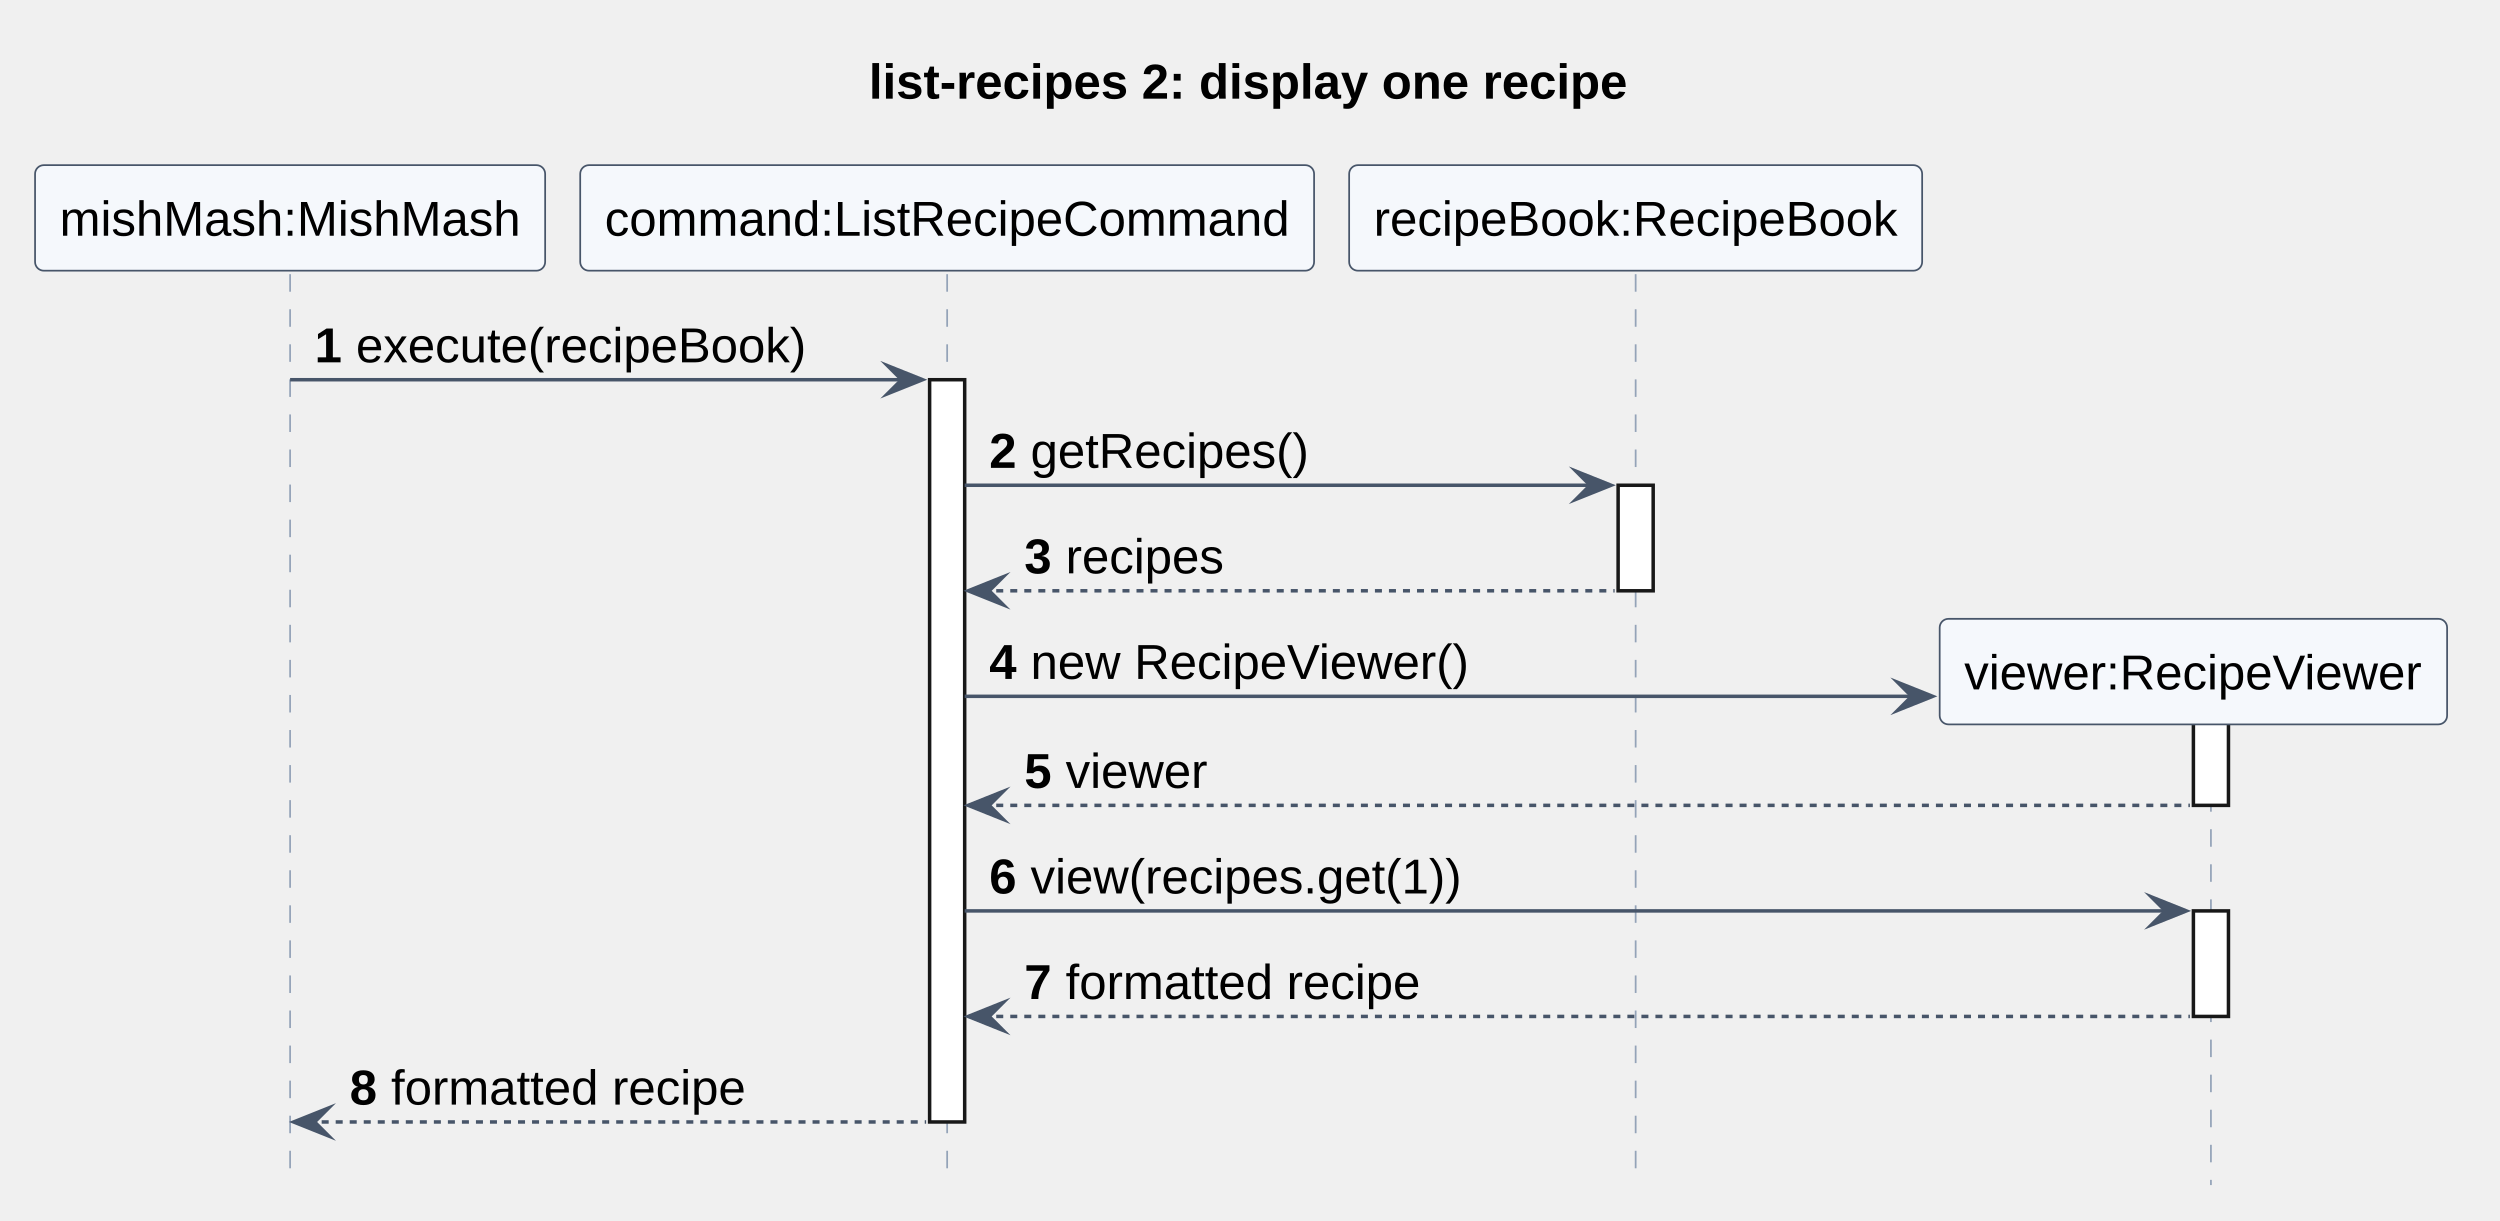
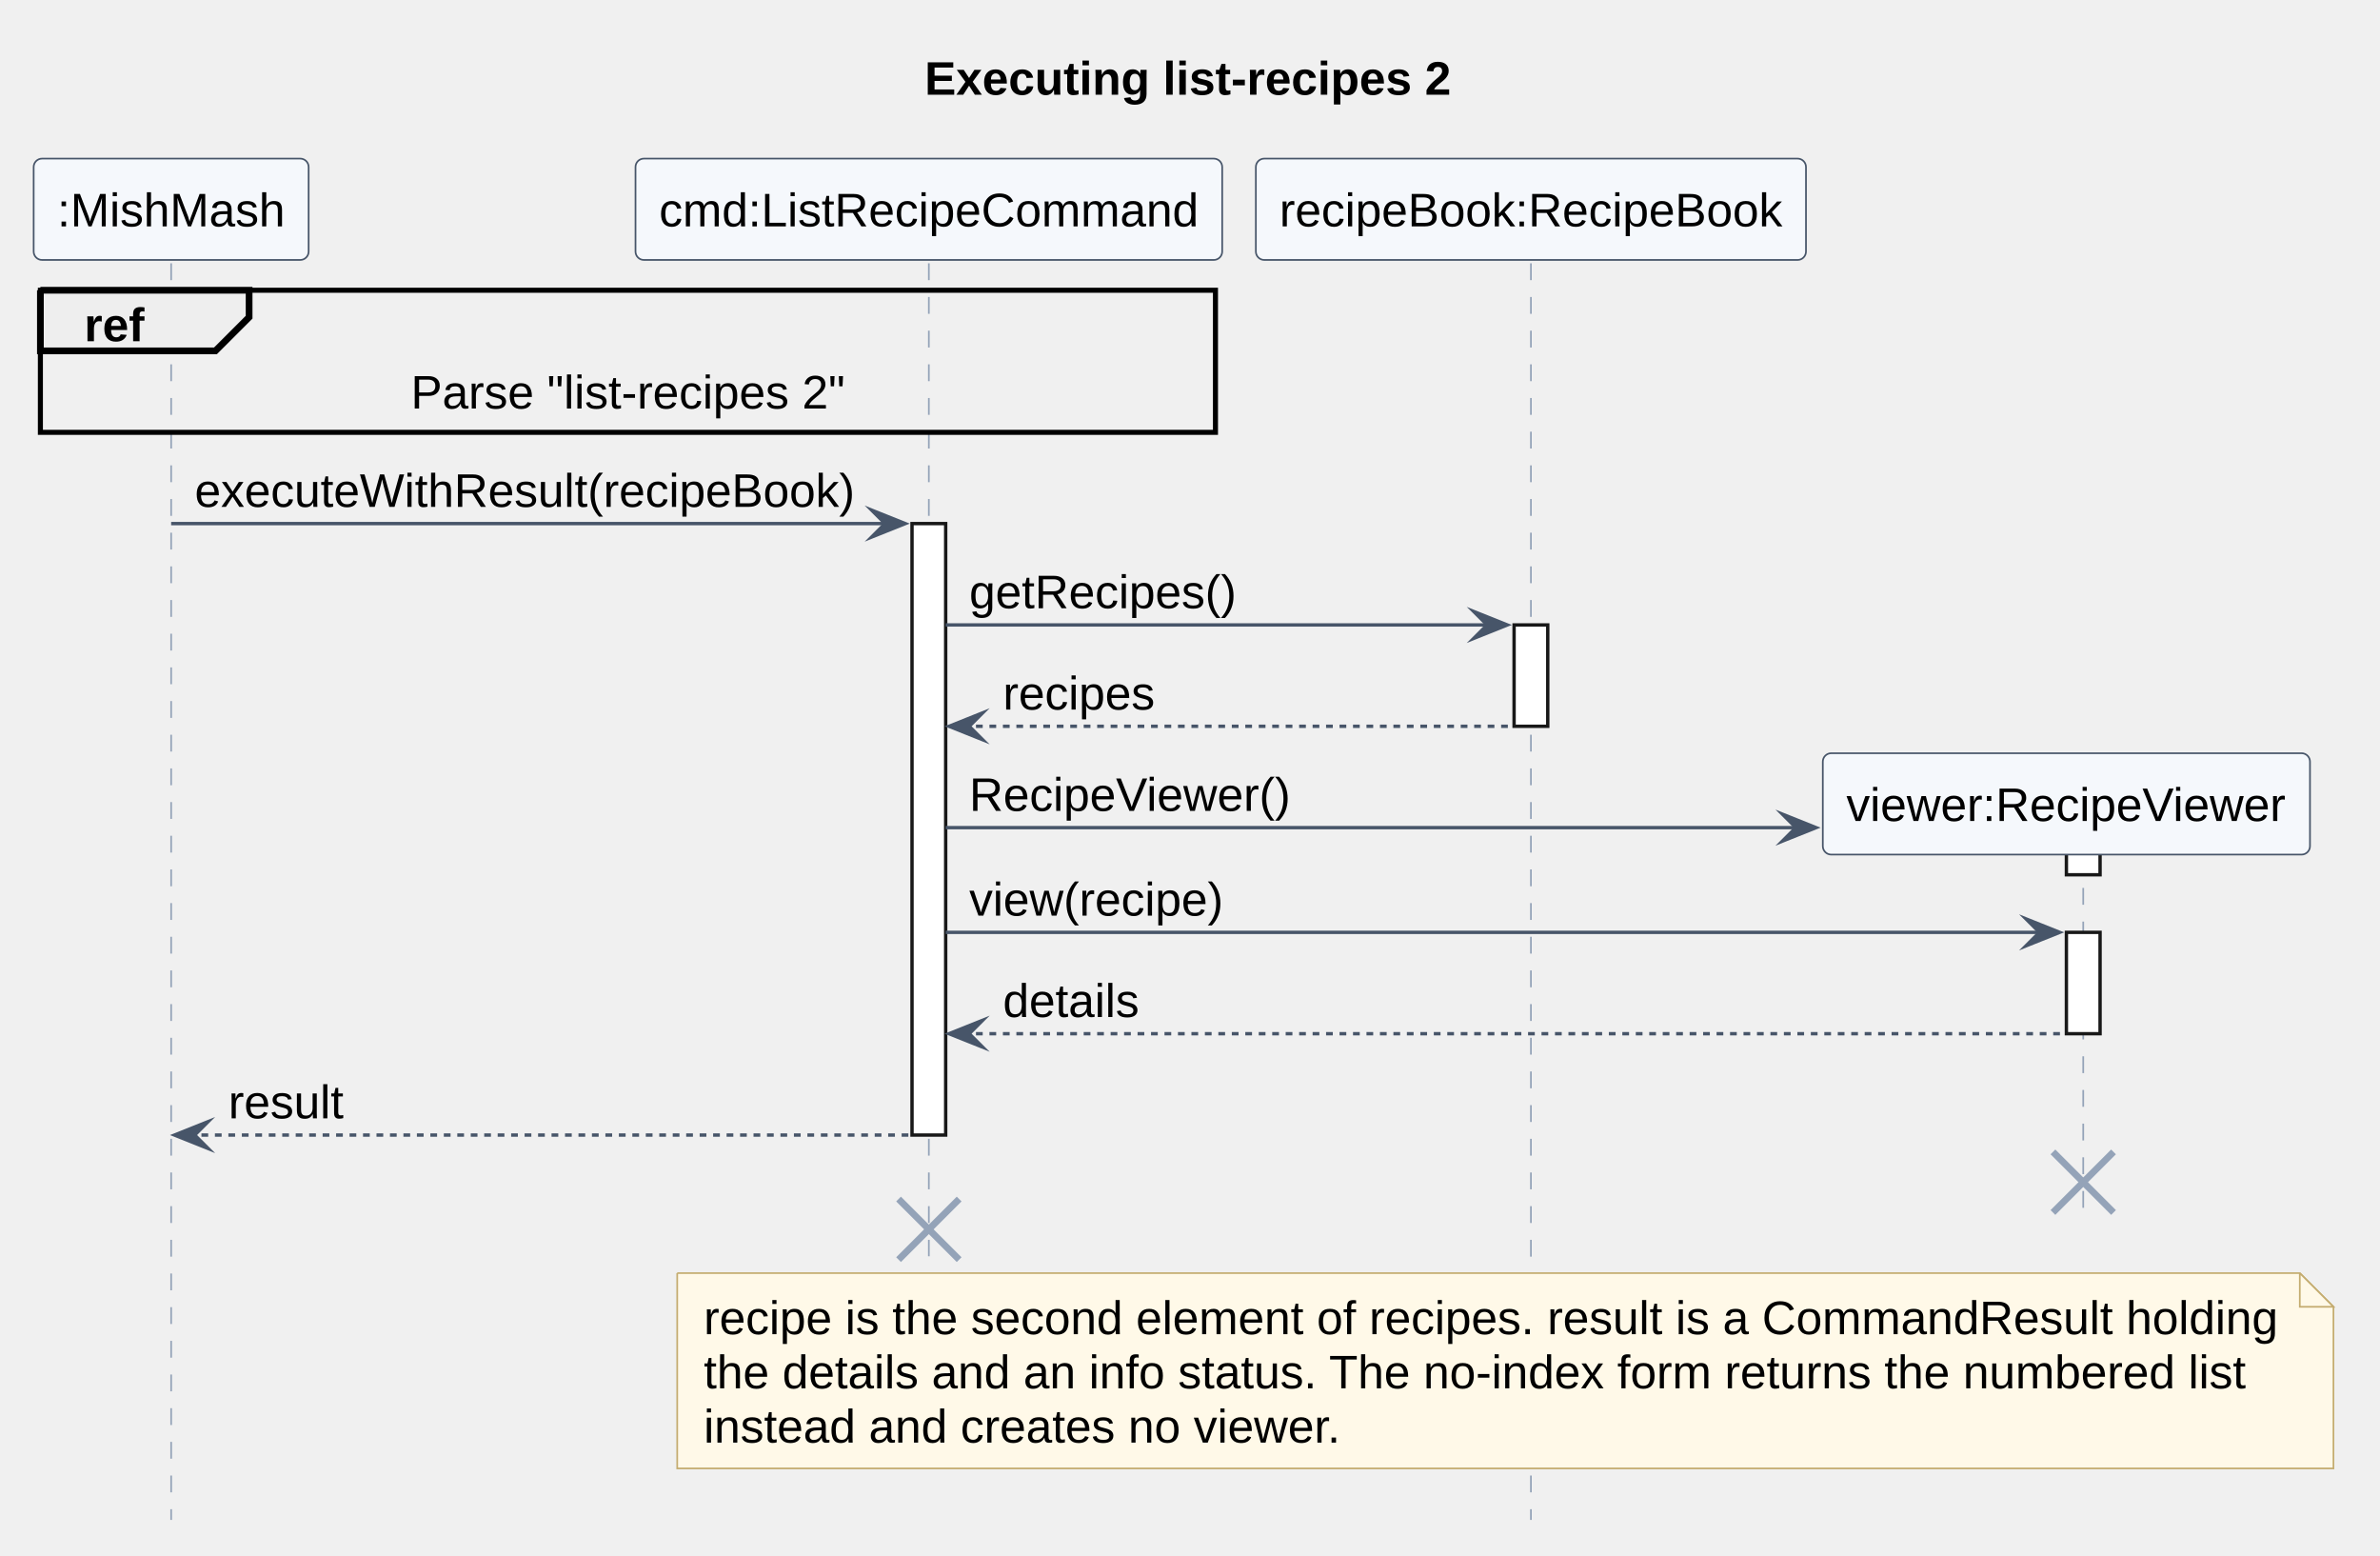
- <svg xmlns="http://www.w3.org/2000/svg" version="1.1" data-diagram-type="SEQUENCE" style="width:713px;height:348px;background:#FFFFFF;" width="713px" height="348px" viewBox="0 0 713 348" zoomAndPan="magnify" preserveAspectRatio="none" contentStyleType="text/css">
+ <svg xmlns="http://www.w3.org/2000/svg" version="1.1" data-diagram-type="SEQUENCE" style="width:707px;height:462px;background:#FFFFFF;" width="707px" height="462px" viewBox="0 0 707 462" zoomAndPan="magnify" preserveAspectRatio="none" contentStyleType="text/css">
  <defs />
  <g font-family="sans-serif" lengthAdjust="spacing">
    <g class="title" data-source-line="2">
-       <text x="247.803" y="28.132" fill="#000" font-size="14" textLength="216.31" font-weight="700" font-family="Arial">list-recipes 2: display one recipe</text>
+       <text x="274.665" y="28.132" fill="#000" font-size="14" textLength="156.393" font-weight="700" font-family="Arial">Executing list-recipes 2</text>
    </g>
-     <g class="participant-lifeline" data-qualified-name="App" data-entity-uid="part1" id="part1-lifeline" data-source-line="5">
+     <g class="participant-lifeline" data-qualified-name="App" data-entity-uid="part1" id="part1-lifeline" data-source-line="4">
      <g>
-         <rect x="79.238" y="78.197" width="8" height="259.789" fill="#000" fill-opacity="0" />
-         <line x1="82.738" y1="78.197" x2="82.738" y2="337.986" style="stroke:#94A3B8;stroke-width:0.5;stroke-dasharray:5,5;" />
+         <rect x="47.341" y="78.197" width="8" height="373.184" fill="#000" fill-opacity="0" />
+         <line x1="50.841" y1="78.197" x2="50.841" y2="451.381" style="stroke:#94A3B8;stroke-width:0.5;stroke-dasharray:5,5;" />
      </g>
    </g>
-     <g class="participant-lifeline" data-qualified-name="Command" data-entity-uid="part2" id="part2-lifeline" data-source-line="6">
+     <g class="participant-lifeline" data-qualified-name="Cmd" data-entity-uid="part2" id="part2-lifeline" data-source-line="5">
      <g>
-         <rect x="266.627" y="78.197" width="8" height="259.789" fill="#000" fill-opacity="0" />
-         <line x1="270.127" y1="78.197" x2="270.127" y2="337.986" style="stroke:#94A3B8;stroke-width:0.5;stroke-dasharray:5,5;" />
+         <rect x="272.423" y="78.197" width="8" height="294.888" fill="#000" fill-opacity="0" />
+         <line x1="275.923" y1="78.197" x2="275.923" y2="373.085" style="stroke:#94A3B8;stroke-width:0.5;stroke-dasharray:5,5;" />
      </g>
    </g>
    <g>
-       <rect x="265.127" y="108.296" width="10" height="211.69" fill="#FFF" style="stroke:#181818;stroke-width:1;" />
+       <rect x="270.923" y="155.493" width="10" height="181.592" fill="#FFF" style="stroke:#181818;stroke-width:1;" />
    </g>
-     <g class="participant-lifeline" data-qualified-name="Book" data-entity-uid="part3" id="part3-lifeline" data-source-line="7">
+     <line x1="266.923" y1="356.085" x2="284.923" y2="374.085" style="stroke:#94A3B8;stroke-width:2;" />
+     <line x1="266.923" y1="374.085" x2="284.923" y2="356.085" style="stroke:#94A3B8;stroke-width:2;" />
+     <g class="participant-lifeline" data-qualified-name="Book" data-entity-uid="part3" id="part3-lifeline" data-source-line="6">
      <g>
-         <rect x="462.988" y="78.197" width="8" height="259.789" fill="#000" fill-opacity="0" />
-         <line x1="466.488" y1="78.197" x2="466.488" y2="337.986" style="stroke:#94A3B8;stroke-width:0.5;stroke-dasharray:5,5;" />
+         <rect x="451.274" y="78.197" width="8" height="373.184" fill="#000" fill-opacity="0" />
+         <line x1="454.774" y1="78.197" x2="454.774" y2="451.381" style="stroke:#94A3B8;stroke-width:0.5;stroke-dasharray:5,5;" />
      </g>
    </g>
    <g>
-       <rect x="461.488" y="138.395" width="10" height="30.099" fill="#FFF" style="stroke:#181818;stroke-width:1;" />
+       <rect x="449.774" y="185.592" width="10" height="30.099" fill="#FFF" style="stroke:#181818;stroke-width:1;" />
    </g>
-     <g class="participant-lifeline" data-qualified-name="Viewer" data-entity-uid="part4" id="part4-lifeline" data-source-line="8">
+     <g class="participant-lifeline" data-qualified-name="Viewer" data-entity-uid="part4" id="part4-lifeline" data-source-line="7">
      <g>
-         <rect x="627.057" y="176.493" width="8" height="161.493" fill="#000" fill-opacity="0" />
-         <line x1="630.557" y1="176.493" x2="630.557" y2="337.986" style="stroke:#94A3B8;stroke-width:0.5;stroke-dasharray:5,5;" />
+         <rect x="615.343" y="223.69" width="8" height="135.395" fill="#000" fill-opacity="0" />
+         <line x1="618.843" y1="223.69" x2="618.843" y2="359.085" style="stroke:#94A3B8;stroke-width:0.5;stroke-dasharray:5,5;" />
      </g>
    </g>
    <g>
-       <rect x="625.557" y="198.592" width="10" height="31.099" fill="#FFF" style="stroke:#181818;stroke-width:1;" />
+       <rect x="613.843" y="245.789" width="10" height="14" fill="#FFF" style="stroke:#181818;stroke-width:1;" />
    </g>
    <g>
-       <rect x="625.557" y="259.789" width="10" height="30.099" fill="#FFF" style="stroke:#181818;stroke-width:1;" />
+       <rect x="613.843" y="276.888" width="10" height="30.099" fill="#FFF" style="stroke:#181818;stroke-width:1;" />
    </g>
-     <g class="participant participant-head" data-qualified-name="App" data-entity-uid="part1" id="part1-head" data-source-line="5">
-       <rect x="10" y="47.099" width="145.476" height="30.099" fill="#F5F8FC" style="stroke:#475569;stroke-width:0.5;" rx="2.5" ry="2.5" />
-       <text x="17" y="67.23" fill="#000" font-size="14" textLength="131.476" font-family="Arial">mishMash:MishMash</text>
+     <line x1="609.843" y1="342.085" x2="627.843" y2="360.085" style="stroke:#94A3B8;stroke-width:2;" />
+     <line x1="609.843" y1="360.085" x2="627.843" y2="342.085" style="stroke:#94A3B8;stroke-width:2;" />
+     <g class="participant participant-head" data-qualified-name="App" data-entity-uid="part1" id="part1-head" data-source-line="4">
+       <rect x="10" y="47.099" width="81.683" height="30.099" fill="#F5F8FC" style="stroke:#475569;stroke-width:0.5;" rx="2.5" ry="2.5" />
+       <text x="17" y="67.23" fill="#000" font-size="14" textLength="67.683" font-family="Arial">:MishMash</text>
    </g>
-     <g class="participant participant-head" data-qualified-name="Command" data-entity-uid="part2" id="part2-head" data-source-line="6">
-       <rect x="165.476" y="47.099" width="209.303" height="30.099" fill="#F5F8FC" style="stroke:#475569;stroke-width:0.5;" rx="2.5" ry="2.5" />
-       <text x="172.476" y="67.23" fill="#000" font-size="14" textLength="195.303" font-family="Arial">command:ListRecipeCommand</text>
+     <g class="participant participant-head" data-qualified-name="Cmd" data-entity-uid="part2" id="part2-head" data-source-line="5">
+       <rect x="188.782" y="47.099" width="174.282" height="30.099" fill="#F5F8FC" style="stroke:#475569;stroke-width:0.5;" rx="2.5" ry="2.5" />
+       <text x="195.782" y="67.23" fill="#000" font-size="14" textLength="160.282" font-family="Arial">cmd:ListRecipeCommand</text>
    </g>
-     <g class="participant participant-head" data-qualified-name="Book" data-entity-uid="part3" id="part3-head" data-source-line="7">
-       <rect x="384.778" y="47.099" width="163.42" height="30.099" fill="#F5F8FC" style="stroke:#475569;stroke-width:0.5;" rx="2.5" ry="2.5" />
-       <text x="391.778" y="67.23" fill="#000" font-size="14" textLength="149.42" font-family="Arial">recipeBook:RecipeBook</text>
+     <g class="participant participant-head" data-qualified-name="Book" data-entity-uid="part3" id="part3-head" data-source-line="6">
+       <rect x="373.064" y="47.099" width="163.42" height="30.099" fill="#F5F8FC" style="stroke:#475569;stroke-width:0.5;" rx="2.5" ry="2.5" />
+       <text x="380.064" y="67.23" fill="#000" font-size="14" textLength="149.42" font-family="Arial">recipeBook:RecipeBook</text>
    </g>
-     <g class="message" data-entity-1="part1" data-entity-2="part2" id="msg1" data-source-line="10">
-       <polygon points="253.127,104.296,263.127,108.296,253.127,112.296,257.127,108.296" fill="#475569" style="stroke:#475569;stroke-width:1;stroke-linejoin:miter;stroke-miterlimit:10;" />
-       <line x1="82.738" y1="108.296" x2="259.127" y2="108.296" style="stroke:#475569;stroke-width:1;" />
-       <text x="89.738" y="103.329" fill="#000" font-size="14" font-weight="700" font-family="Arial">1</text>
-       <text x="101.524" y="103.329" fill="#000" font-size="14" textLength="128.399" font-family="Arial">execute(recipeBook)</text>
+     <rect x="12" y="86.197" width="349.064" height="42.197" fill="none" style="stroke:#000;stroke-width:1.5;" />
+     <path d="M12,86.197 L74,86.197 L74,94.197 L64,104.197 L12,104.197 L12,86.197" style="stroke:#000;stroke-width:2;" fill="#EEE" />
+     <text x="25" y="101.329" fill="#000" font-size="14" textLength="17.896" font-weight="700" font-family="Arial">ref</text>
+     <text x="122.042" y="121.329" fill="#000" font-size="14" textLength="128.98" font-family="Arial">Parse "list-recipes 2"</text>
+     <g class="message" data-entity-1="part1" data-entity-2="part2" id="msg1" data-source-line="11">
+       <polygon points="258.923,151.493,268.923,155.493,258.923,159.493,262.923,155.493" fill="#475569" style="stroke:#475569;stroke-width:1;stroke-linejoin:miter;stroke-miterlimit:10;" />
+       <line x1="50.841" y1="155.493" x2="264.923" y2="155.493" style="stroke:#475569;stroke-width:1;" />
+       <text x="57.841" y="150.526" fill="#000" font-size="14" textLength="196.082" font-family="Arial">executeWithResult(recipeBook)</text>
    </g>
-     <g class="message" data-entity-1="part2" data-entity-2="part3" id="msg2" data-source-line="12">
-       <polygon points="449.488,134.395,459.488,138.395,449.488,142.395,453.488,138.395" fill="#475569" style="stroke:#475569;stroke-width:1;stroke-linejoin:miter;stroke-miterlimit:10;" />
-       <line x1="275.127" y1="138.395" x2="455.488" y2="138.395" style="stroke:#475569;stroke-width:1;" />
-       <text x="282.127" y="133.428" fill="#000" font-size="14" font-weight="700" font-family="Arial">2</text>
-       <text x="293.913" y="133.428" fill="#000" font-size="14" textLength="79.365" font-family="Arial">getRecipes()</text>
+     <g class="message" data-entity-1="part2" data-entity-2="part3" id="msg2" data-source-line="13">
+       <polygon points="437.774,181.592,447.774,185.592,437.774,189.592,441.774,185.592" fill="#475569" style="stroke:#475569;stroke-width:1;stroke-linejoin:miter;stroke-miterlimit:10;" />
+       <line x1="280.923" y1="185.592" x2="443.774" y2="185.592" style="stroke:#475569;stroke-width:1;" />
+       <text x="287.923" y="180.625" fill="#000" font-size="14" textLength="79.365" font-family="Arial">getRecipes()</text>
    </g>
-     <g class="message" data-entity-1="part3" data-entity-2="part2" id="msg3" data-source-line="14">
-       <polygon points="286.127,164.493,276.127,168.493,286.127,172.493,282.127,168.493" fill="#475569" style="stroke:#475569;stroke-width:1;stroke-linejoin:miter;stroke-miterlimit:10;" />
-       <line x1="280.127" y1="168.493" x2="460.488" y2="168.493" style="stroke:#475569;stroke-width:1;stroke-dasharray:2,2;" />
-       <text x="292.127" y="163.526" fill="#000" font-size="14" font-weight="700" font-family="Arial">3</text>
-       <text x="303.913" y="163.526" fill="#000" font-size="14" textLength="45.131" font-family="Arial">recipes</text>
+     <g class="message" data-entity-1="part3" data-entity-2="part2" id="msg3" data-source-line="15">
+       <polygon points="291.923,211.69,281.923,215.69,291.923,219.69,287.923,215.69" fill="#475569" style="stroke:#475569;stroke-width:1;stroke-linejoin:miter;stroke-miterlimit:10;" />
+       <line x1="285.923" y1="215.69" x2="448.774" y2="215.69" style="stroke:#475569;stroke-width:1;stroke-dasharray:2,2;" />
+       <text x="297.923" y="210.724" fill="#000" font-size="14" textLength="45.131" font-family="Arial">recipes</text>
    </g>
-     <g class="participant participant-head" data-qualified-name="Viewer" data-entity-uid="part4" id="part4-head" data-source-line="8">
-       <rect x="553.198" y="176.493" width="144.717" height="30.099" fill="#F5F8FC" style="stroke:#475569;stroke-width:0.5;" rx="2.5" ry="2.5" />
-       <text x="560.198" y="196.625" fill="#000" font-size="14" textLength="130.717" font-family="Arial">viewer:RecipeViewer</text>
+     <g class="participant participant-head" data-qualified-name="Viewer" data-entity-uid="part4" id="part4-head" data-source-line="7">
+       <rect x="541.484" y="223.69" width="144.717" height="30.099" fill="#F5F8FC" style="stroke:#475569;stroke-width:0.5;" rx="2.5" ry="2.5" />
+       <text x="548.484" y="243.822" fill="#000" font-size="14" textLength="130.717" font-family="Arial">viewer:RecipeViewer</text>
    </g>
-     <g class="message" data-entity-1="part2" data-entity-2="part4" id="msg4" data-source-line="17">
-       <polygon points="541.198,194.592,551.198,198.592,541.198,202.592,545.198,198.592" fill="#475569" style="stroke:#475569;stroke-width:1;stroke-linejoin:miter;stroke-miterlimit:10;" />
-       <line x1="275.127" y1="198.592" x2="547.198" y2="198.592" style="stroke:#475569;stroke-width:1;" />
-       <text x="282.127" y="193.625" fill="#000" font-size="14" font-weight="700" font-family="Arial">4</text>
-       <text x="293.913" y="193.625" fill="#000" font-size="14" textLength="25.683" font-family="Arial">new</text>
-       <text x="319.596" y="193.625" fill="#000" font-size="14" font-family="Arial"> </text>
-       <text x="323.485" y="193.625" fill="#000" font-size="14" textLength="95.696" font-family="Arial">RecipeViewer()</text>
+     <g class="message" data-entity-1="part2" data-entity-2="part4" id="msg4" data-source-line="18">
+       <polygon points="529.484,241.789,539.484,245.789,529.484,249.789,533.484,245.789" fill="#475569" style="stroke:#475569;stroke-width:1;stroke-linejoin:miter;stroke-miterlimit:10;" />
+       <line x1="280.923" y1="245.789" x2="535.484" y2="245.789" style="stroke:#475569;stroke-width:1;" />
+       <text x="287.923" y="240.822" fill="#000" font-size="14" textLength="95.696" font-family="Arial">RecipeViewer()</text>
    </g>
-     <g class="message" data-entity-1="part4" data-entity-2="part2" id="msg5" data-source-line="19">
-       <polygon points="286.127,225.69,276.127,229.69,286.127,233.69,282.127,229.69" fill="#475569" style="stroke:#475569;stroke-width:1;stroke-linejoin:miter;stroke-miterlimit:10;" />
-       <line x1="280.127" y1="229.69" x2="624.557" y2="229.69" style="stroke:#475569;stroke-width:1;stroke-dasharray:2,2;" />
-       <text x="292.127" y="224.724" fill="#000" font-size="14" font-weight="700" font-family="Arial">5</text>
-       <text x="303.913" y="224.724" fill="#000" font-size="14" textLength="40.455" font-family="Arial">viewer</text>
+     <g class="message" data-entity-1="part2" data-entity-2="part4" id="msg5" data-source-line="21">
+       <polygon points="601.843,272.888,611.843,276.888,601.843,280.888,605.843,276.888" fill="#475569" style="stroke:#475569;stroke-width:1;stroke-linejoin:miter;stroke-miterlimit:10;" />
+       <line x1="280.923" y1="276.888" x2="607.843" y2="276.888" style="stroke:#475569;stroke-width:1;" />
+       <text x="287.923" y="271.921" fill="#000" font-size="14" textLength="75.462" font-family="Arial">view(recipe)</text>
    </g>
-     <g class="message" data-entity-1="part2" data-entity-2="part4" id="msg6" data-source-line="21">
-       <polygon points="613.557,255.789,623.557,259.789,613.557,263.789,617.557,259.789" fill="#475569" style="stroke:#475569;stroke-width:1;stroke-linejoin:miter;stroke-miterlimit:10;" />
-       <line x1="275.127" y1="259.789" x2="619.557" y2="259.789" style="stroke:#475569;stroke-width:1;" />
-       <text x="282.127" y="254.822" fill="#000" font-size="14" font-weight="700" font-family="Arial">6</text>
-       <text x="293.913" y="254.822" fill="#000" font-size="14" textLength="122.924" font-family="Arial">view(recipes.get(1))</text>
+     <g class="message" data-entity-1="part4" data-entity-2="part2" id="msg6" data-source-line="23">
+       <polygon points="291.923,302.986,281.923,306.986,291.923,310.986,287.923,306.986" fill="#475569" style="stroke:#475569;stroke-width:1;stroke-linejoin:miter;stroke-miterlimit:10;" />
+       <line x1="285.923" y1="306.986" x2="612.843" y2="306.986" style="stroke:#475569;stroke-width:1;stroke-dasharray:2,2;" />
+       <text x="297.923" y="302.02" fill="#000" font-size="14" textLength="40.469" font-family="Arial">details</text>
    </g>
-     <g class="message" data-entity-1="part4" data-entity-2="part2" id="msg7" data-source-line="23">
-       <polygon points="286.127,285.888,276.127,289.888,286.127,293.888,282.127,289.888" fill="#475569" style="stroke:#475569;stroke-width:1;stroke-linejoin:miter;stroke-miterlimit:10;" />
-       <line x1="280.127" y1="289.888" x2="624.557" y2="289.888" style="stroke:#475569;stroke-width:1;stroke-dasharray:2,2;" />
-       <text x="292.127" y="284.921" fill="#000" font-size="14" font-weight="700" font-family="Arial">7</text>
-       <text x="303.913" y="284.921" fill="#000" font-size="14" textLength="59.138" font-family="Arial">formatted</text>
-       <text x="363.051" y="284.921" fill="#000" font-size="14" font-family="Arial"> </text>
-       <text x="366.94" y="284.921" fill="#000" font-size="14" textLength="38.131" font-family="Arial">recipe</text>
+     <g class="message" data-entity-1="part2" data-entity-2="part1" id="msg7" data-source-line="25">
+       <polygon points="61.841,333.085,51.841,337.085,61.841,341.085,57.841,337.085" fill="#475569" style="stroke:#475569;stroke-width:1;stroke-linejoin:miter;stroke-miterlimit:10;" />
+       <line x1="55.841" y1="337.085" x2="269.923" y2="337.085" style="stroke:#475569;stroke-width:1;stroke-dasharray:2,2;" />
+       <text x="67.841" y="332.118" fill="#000" font-size="14" textLength="34.234" font-family="Arial">result</text>
    </g>
-     <g class="message" data-entity-1="part2" data-entity-2="part1" id="msg8" data-source-line="25">
-       <polygon points="93.738,315.986,83.738,319.986,93.738,323.986,89.738,319.986" fill="#475569" style="stroke:#475569;stroke-width:1;stroke-linejoin:miter;stroke-miterlimit:10;" />
-       <line x1="87.738" y1="319.986" x2="264.127" y2="319.986" style="stroke:#475569;stroke-width:1;stroke-dasharray:2,2;" />
-       <text x="99.738" y="315.02" fill="#000" font-size="14" font-weight="700" font-family="Arial">8</text>
-       <text x="111.524" y="315.02" fill="#000" font-size="14" textLength="59.138" font-family="Arial">formatted</text>
-       <text x="170.662" y="315.02" fill="#000" font-size="14" font-family="Arial"> </text>
-       <text x="174.551" y="315.02" fill="#000" font-size="14" textLength="38.131" font-family="Arial">recipe</text>
-     </g>
+     <path d="M201.174,378.085 L201.174,436.085 L693.174,436.085 L693.174,388.085 L683.174,378.085 L201.174,378.085" style="stroke:#C4AC70;stroke-width:0.5;" fill="#FFF9E8" />
+     <path d="M683.174,378.085 L683.174,388.085 L693.174,388.085 L683.174,378.085" style="stroke:#C4AC70;stroke-width:0.5;" fill="#FFF9E8" />
+     <text x="209.043" y="396.217" fill="#000" font-size="14" textLength="467.681" font-family="Arial">recipe is the second element of recipes. result is a CommandResult holding</text>
+     <text x="209.043" y="412.315" fill="#000" font-size="14" textLength="458.363" font-family="Arial">the details and an info status. The no-index form returns the numbered list</text>
+     <text x="209.043" y="428.414" fill="#000" font-size="14" textLength="189.889" font-family="Arial">instead and creates no viewer.</text>
  </g>
</svg>
